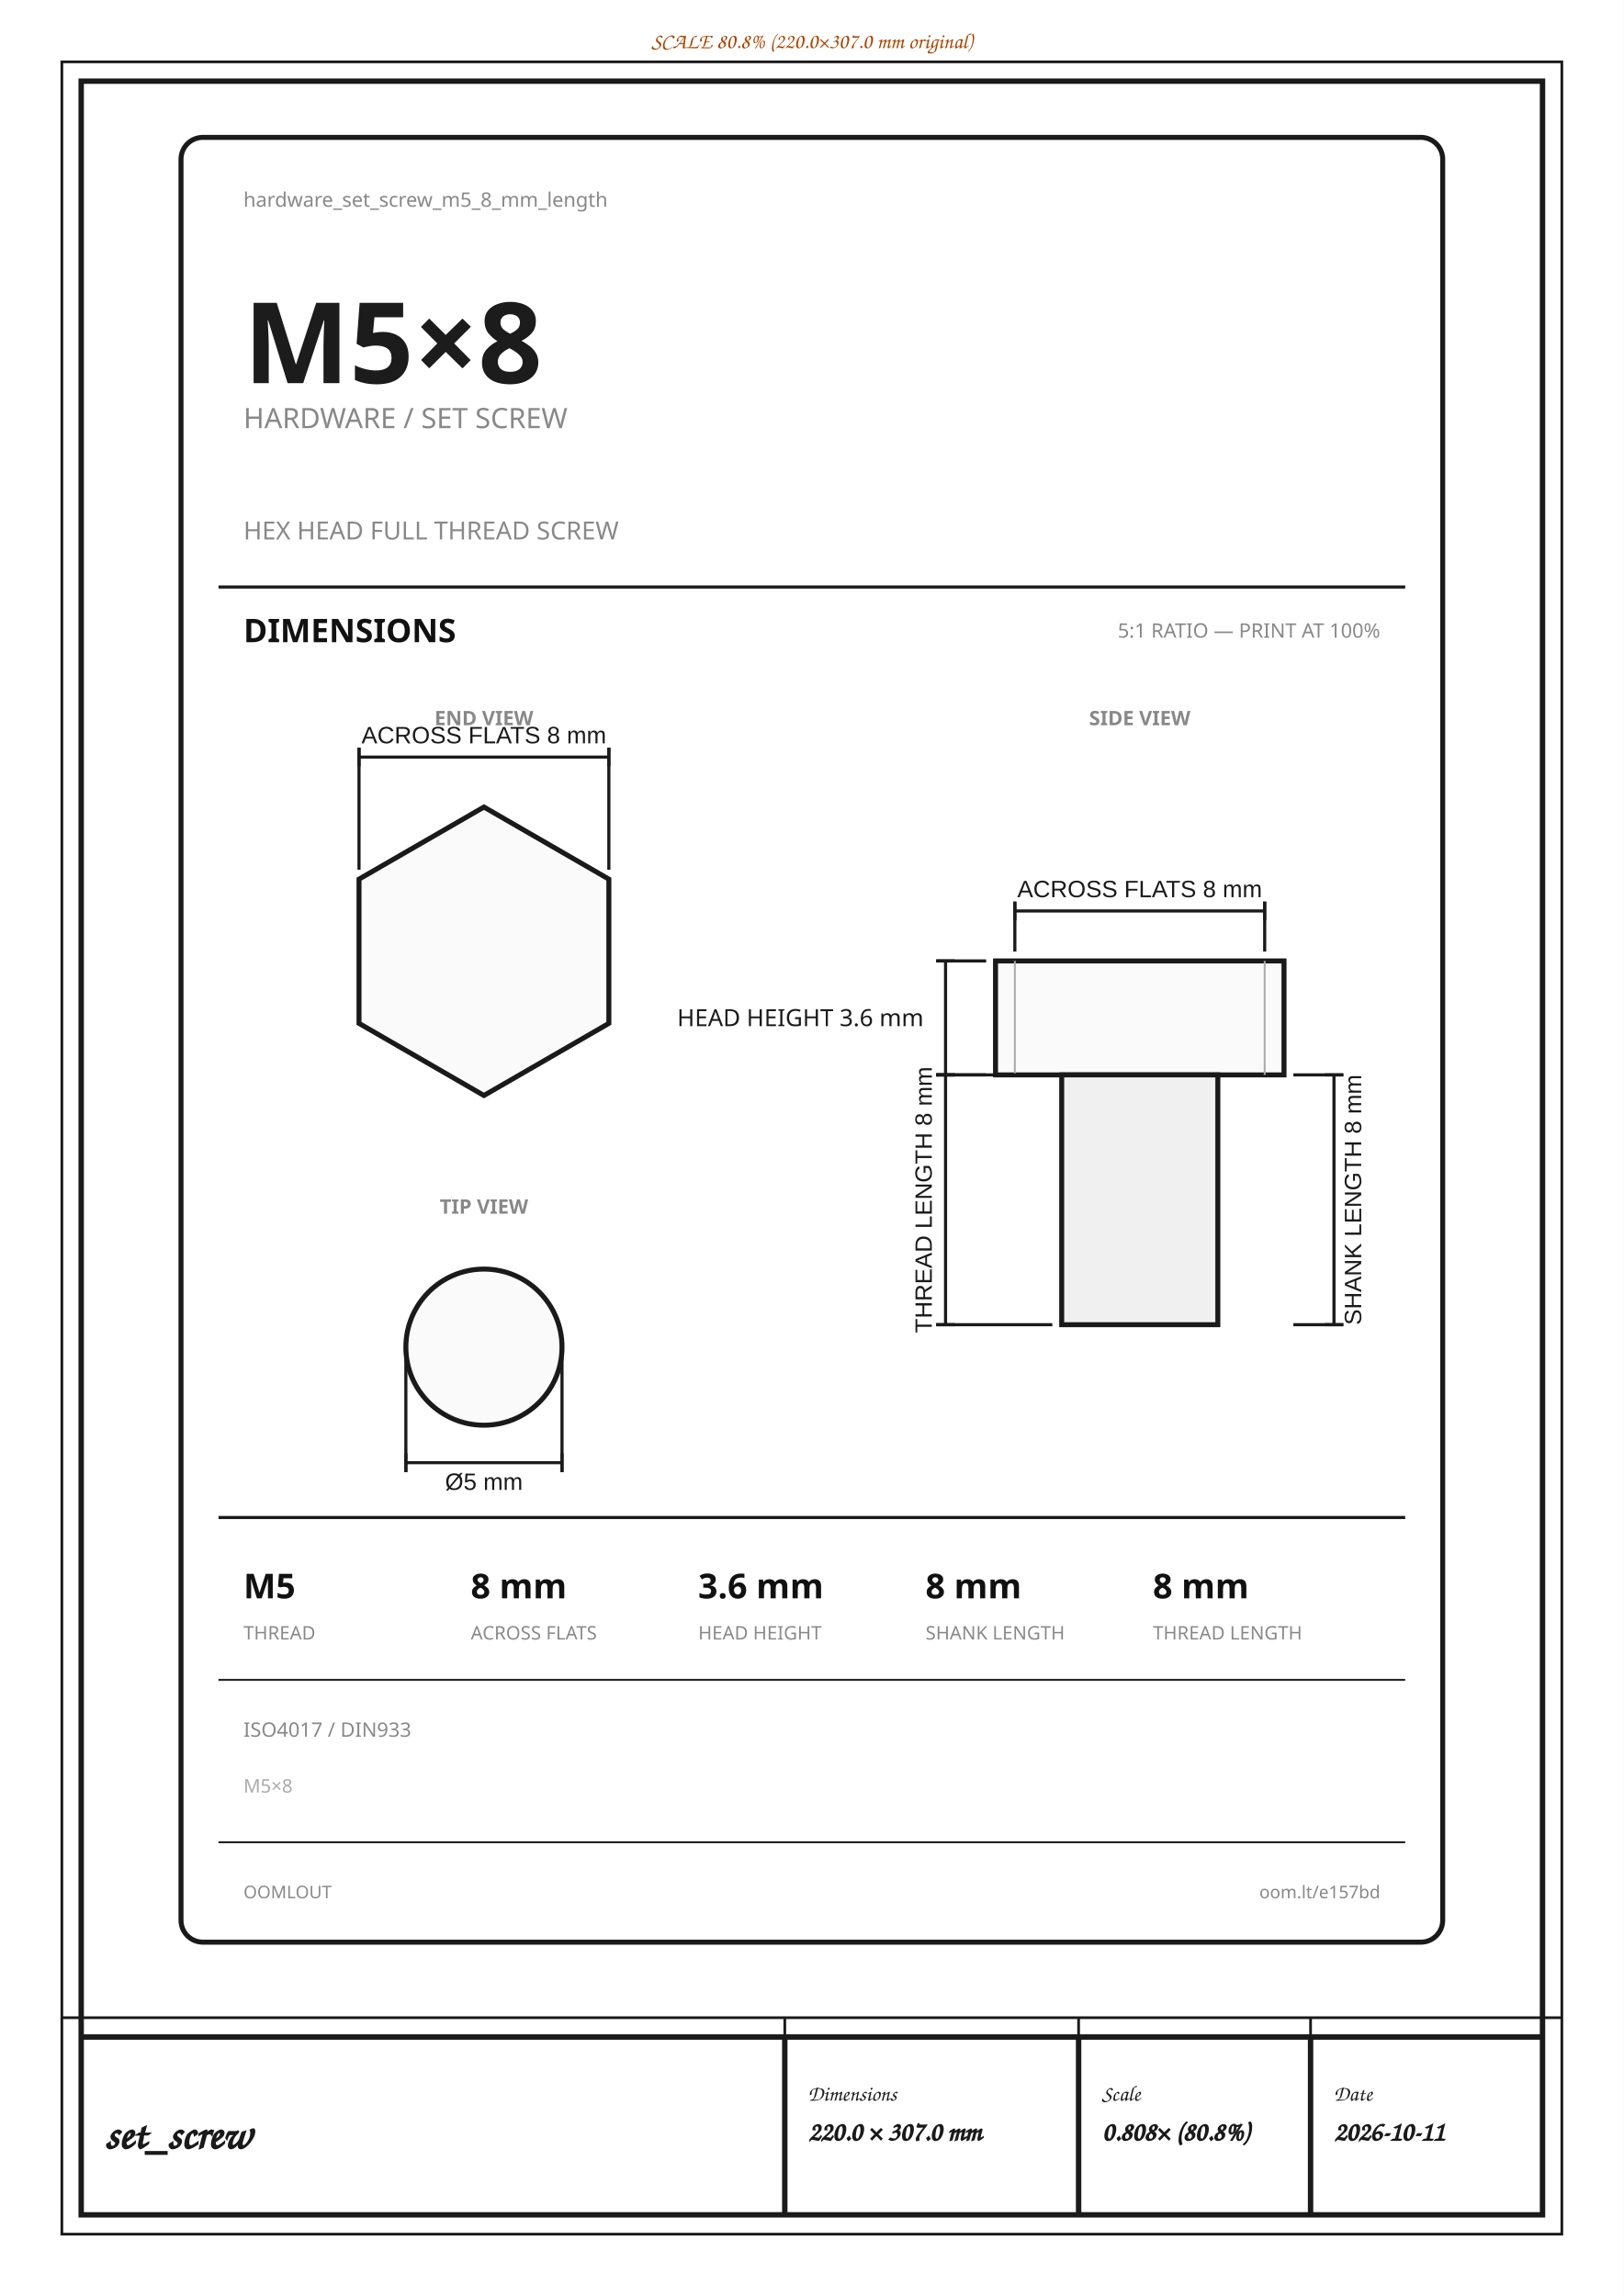
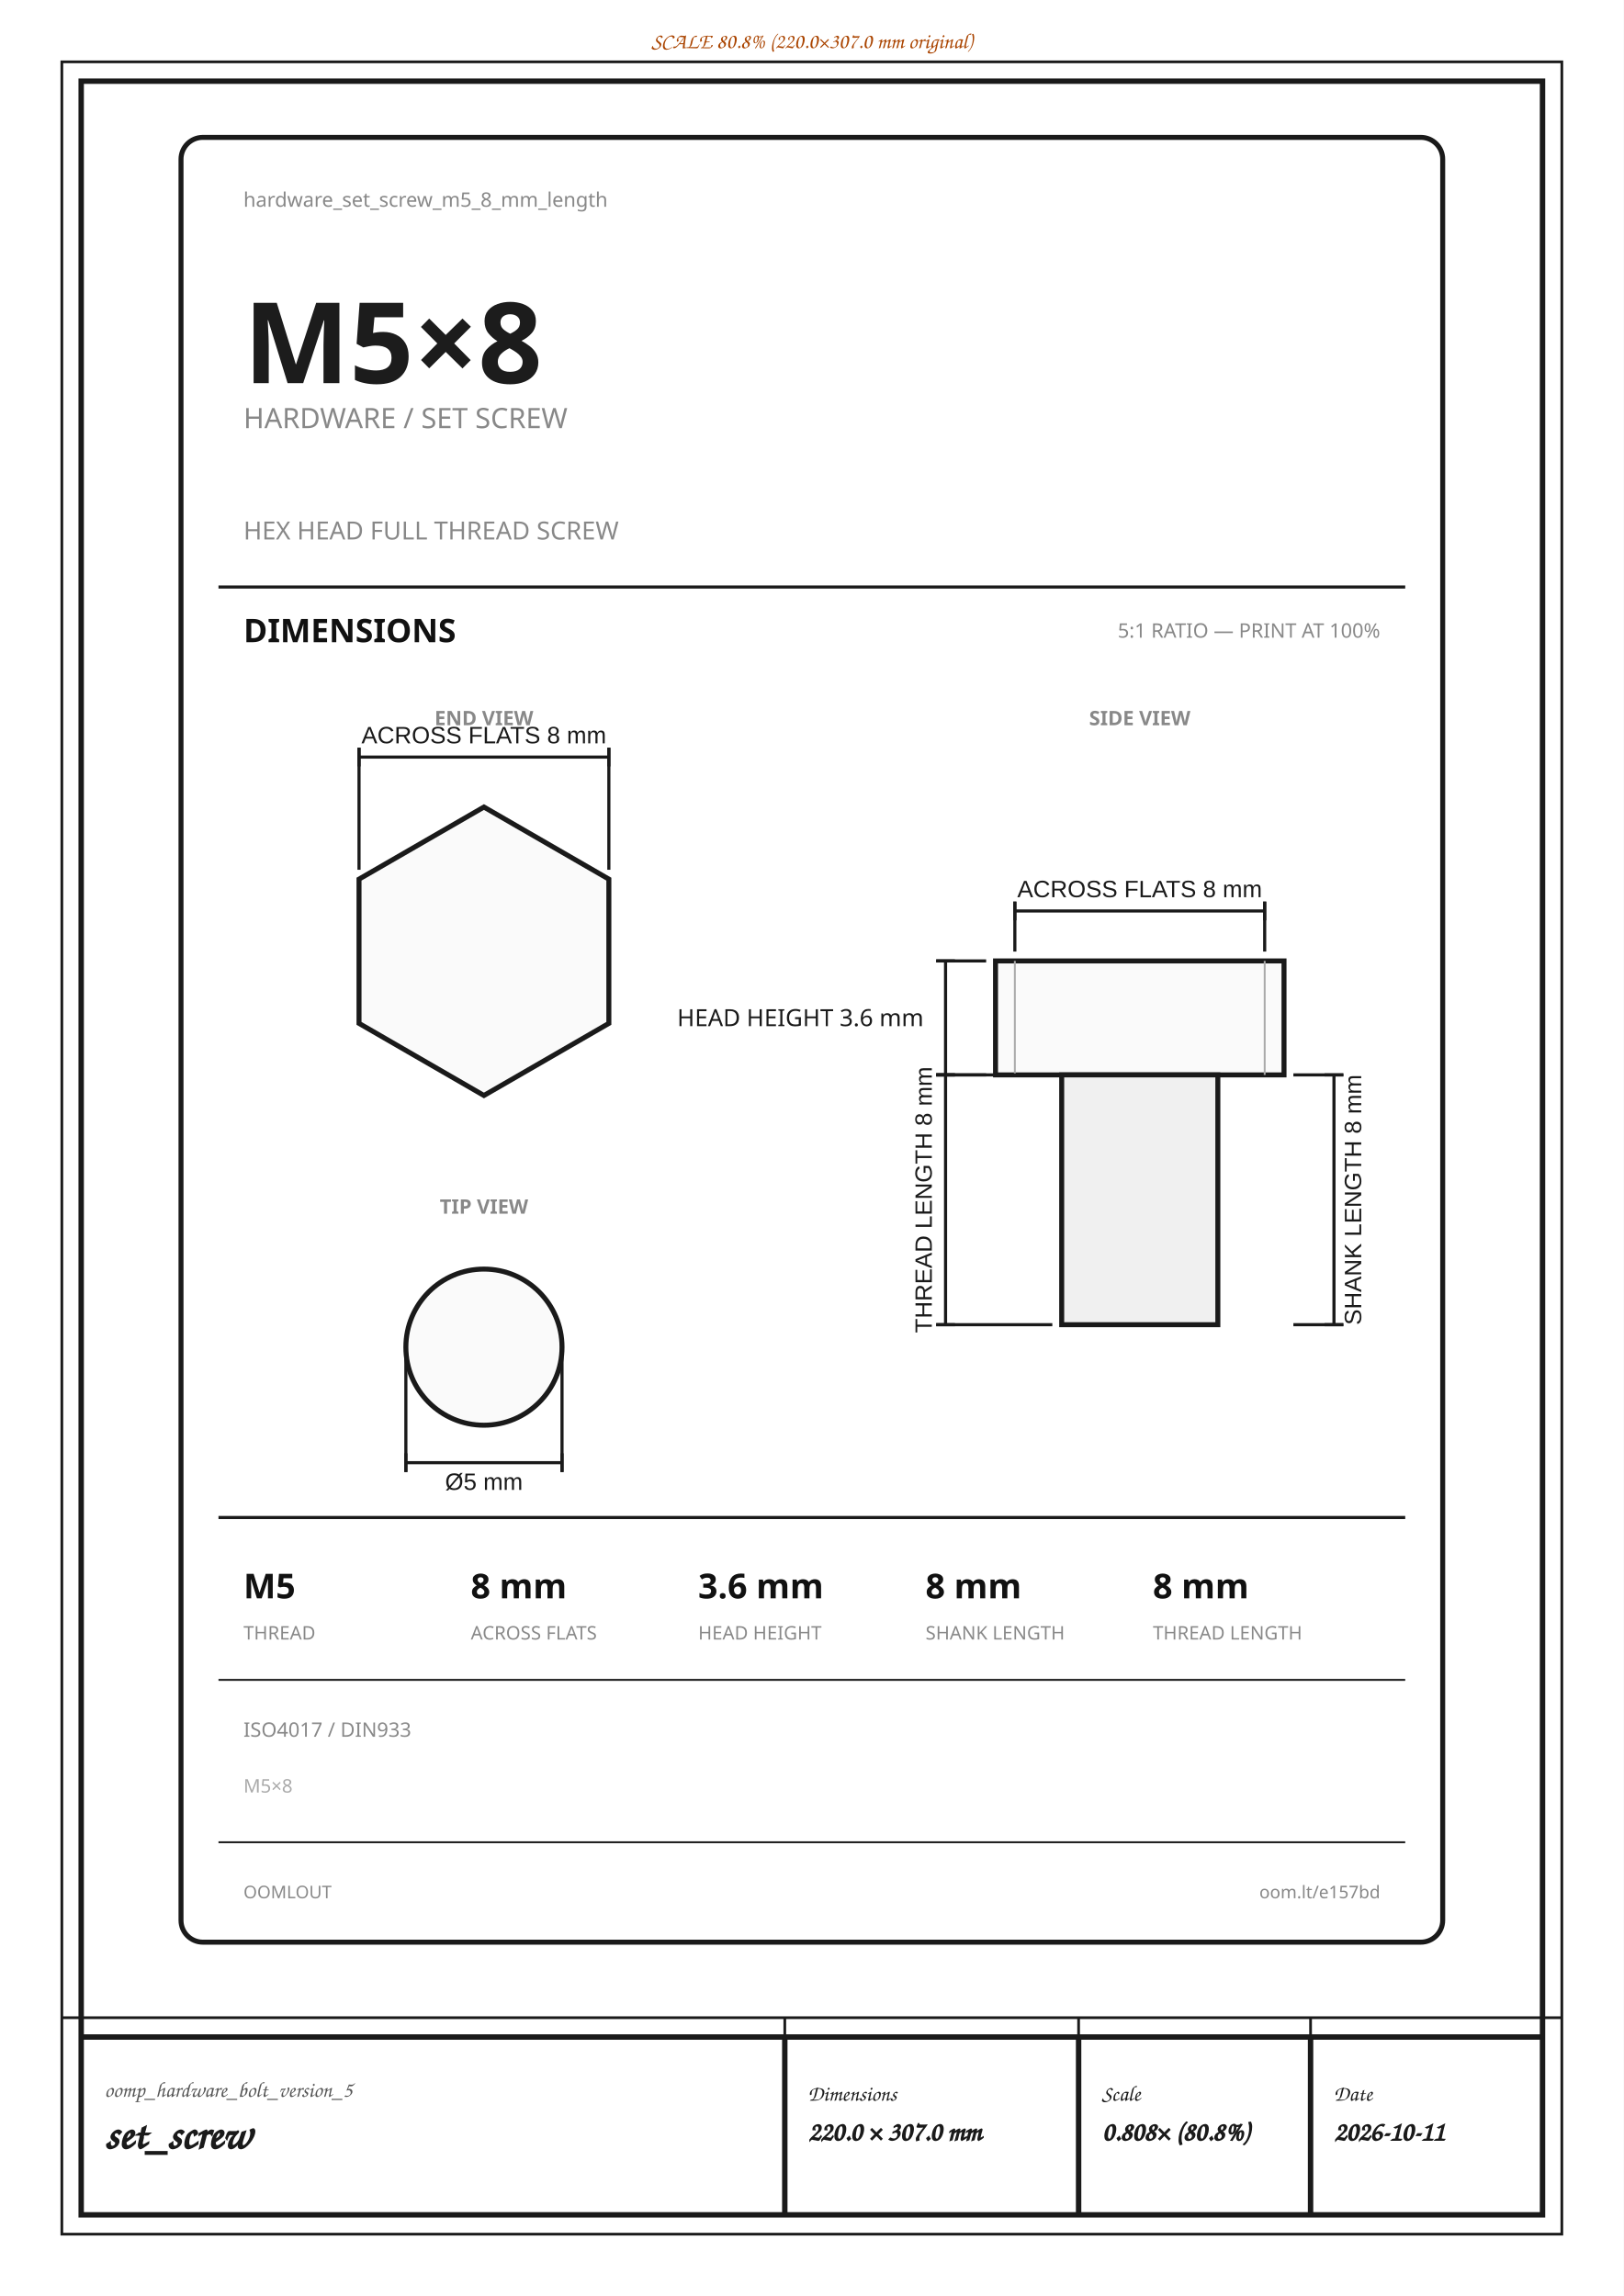
<svg xmlns="http://www.w3.org/2000/svg" width="210mm" height="297mm" viewBox="0 0 210 297">
  <rect x="0" y="0" width="210" height="297" fill="white" stroke="none" />
  <rect x="8" y="8" width="194" height="281" fill="none" stroke="#1A1A1A" stroke-width="0.35" />
  <rect x="10.5" y="10.5" width="189" height="276" fill="none" stroke="#1A1A1A" stroke-width="0.7" />
  <line x1="8" y1="261" x2="202" y2="261" stroke="#1A1A1A" stroke-width="0.35" />
  <line x1="10.5" y1="263.5" x2="199.5" y2="263.5" stroke="#1A1A1A" stroke-width="0.7" />
  <line x1="101.5" y1="261" x2="101.5" y2="286.5" stroke="#1A1A1A" stroke-width="0.35" />
  <line x1="101.5" y1="263.5" x2="101.5" y2="286.5" stroke="#1A1A1A" stroke-width="0.7" />
  <line x1="139.5" y1="261" x2="139.5" y2="286.5" stroke="#1A1A1A" stroke-width="0.35" />
  <line x1="139.5" y1="263.5" x2="139.5" y2="286.5" stroke="#1A1A1A" stroke-width="0.7" />
  <line x1="169.5" y1="261" x2="169.5" y2="286.5" stroke="#1A1A1A" stroke-width="0.35" />
  <line x1="169.5" y1="263.5" x2="169.5" y2="286.5" stroke="#1A1A1A" stroke-width="0.7" />
+   <text x="13.5" y="270.5" font-family="Swis721 Blk BT, comic sans ms" font-size="2.8" font-weight="normal" text-anchor="start" dominant-baseline="middle" fill="#555555" textLength="85" lengthAdjust="spacingAndGlyphs">oomp_hardware_bolt_version_5</text>
  <text x="13.5" y="276.5" font-family="Swis721 Blk BT, comic sans ms" font-size="5.5" font-weight="bold" text-anchor="start" dominant-baseline="middle" fill="#1A1A1A" textLength="85" lengthAdjust="spacingAndGlyphs">set_screw</text>
  <text x="104.5" y="271" font-family="Swis721 Blk BT, comic sans ms" font-size="2.8" font-weight="normal" text-anchor="start" dominant-baseline="middle" fill="#1A1A1A">Dimensions</text>
  <text x="104.5" y="276" font-family="Swis721 Blk BT, comic sans ms" font-size="3.5" font-weight="bold" text-anchor="start" dominant-baseline="middle" fill="#1A1A1A">220.0 × 307.0 mm</text>
  <text x="142.5" y="271" font-family="Swis721 Blk BT, comic sans ms" font-size="2.8" font-weight="normal" text-anchor="start" dominant-baseline="middle" fill="#1A1A1A">Scale</text>
  <text x="142.5" y="276" font-family="Swis721 Blk BT, comic sans ms" font-size="3.5" font-weight="bold" text-anchor="start" dominant-baseline="middle" fill="#1A1A1A">0.808× (80.8%)</text>
  <text x="172.5" y="271" font-family="Swis721 Blk BT, comic sans ms" font-size="2.8" font-weight="normal" text-anchor="start" dominant-baseline="middle" fill="#1A1A1A">Date</text>
  <text x="172.5" y="276" font-family="Swis721 Blk BT, comic sans ms" font-size="3.5" font-weight="bold" text-anchor="start" dominant-baseline="middle" fill="#1A1A1A">2026-10-11</text>
  <text x="105" y="5.5" font-family="Swis721 Blk BT, comic sans ms" font-size="2.8" font-weight="normal" text-anchor="middle" dominant-baseline="middle" fill="#AA4400">SCALE 80.8%  (220.0×307.0 mm original)</text>
  <g transform="translate(16.1401,10.5) scale(0.807818)">
    <rect x="5" y="5" width="210" height="297" fill="#ffffff" stroke="none" />
    <rect x="9" y="9" width="202" height="289" rx="3.5" ry="3.5" fill="none" stroke="#1A1A1A" stroke-width="0.8" />
    <text x="19" y="19" font-family="sans-serif" font-size="3.2" text-anchor="start" dominant-baseline="middle" fill="#888888">hardware_set_screw_m5_8_mm_length</text>
    <text x="19" y="42" font-family="sans-serif" font-size="18" font-weight="bold" text-anchor="start" dominant-baseline="middle" fill="#1C1C1C">M5×8</text>
    <text x="19" y="54" font-family="sans-serif" font-size="4.5" text-anchor="start" dominant-baseline="middle" fill="#888888">HARDWARE / SET SCREW</text>
    <text x="19" y="72" font-family="sans-serif" font-size="4" text-anchor="start" dominant-baseline="middle" fill="#888888">HEX HEAD FULL THREAD SCREW</text>
    <line x1="15" y1="81" x2="205" y2="81" fill="#333333" stroke="#1A1A1A" stroke-width="0.5" />
    <text x="19" y="88" font-family="sans-serif" font-size="5.2" font-weight="bold" text-anchor="start" dominant-baseline="middle" fill="#111111">DIMENSIONS</text>
    <text x="201" y="88" font-family="sans-serif" font-size="3.2" text-anchor="end" dominant-baseline="middle" fill="#888888">5:1 RATIO  —  PRINT AT 100%</text>
    <text x="57.5" y="102" font-family="sans-serif" font-size="3.2" font-weight="bold" text-anchor="middle" dominant-baseline="middle" fill="#888888">END VIEW</text>
    <text x="162.5" y="102" font-family="sans-serif" font-size="3.2" font-weight="bold" text-anchor="middle" dominant-baseline="middle" fill="#888888">SIDE VIEW</text>
    <polygon points="57.5,116.233 37.5,127.779 37.5,150.874 57.5,162.421 77.5,150.874 77.5,127.779" fill="#FAFAFA" stroke="#1A1A1A" stroke-width="0.8" />
    <line x1="37.5" y1="126.279" x2="37.5" y2="106.733" fill="#1A1A1A" stroke="#1A1A1A" stroke-width="0.5" />
    <line x1="77.5" y1="126.279" x2="77.5" y2="106.733" fill="#1A1A1A" stroke="#1A1A1A" stroke-width="0.5" />
    <line x1="37.5" y1="108.233" x2="77.5" y2="108.233" fill="#1A1A1A" stroke="#1A1A1A" stroke-width="0.5" />
    <line x1="37.5" y1="109.733" x2="37.5" y2="106.733" fill="#1A1A1A" stroke="#1A1A1A" stroke-width="0.5" />
    <line x1="77.5" y1="109.733" x2="77.5" y2="106.733" fill="#1A1A1A" stroke="#1A1A1A" stroke-width="0.5" />
    <text x="57.5" y="104.953" font-family="Arial, Helvetica, sans-serif" font-size="3.8" text-anchor="middle" dominant-baseline="middle" fill="#1A1A1A">ACROSS FLATS  8 mm</text>
    <text x="57.5" y="180.22" font-family="sans-serif" font-size="3.2" font-weight="bold" text-anchor="middle" dominant-baseline="middle" fill="#888888">TIP VIEW</text>
    <circle cx="57.5" cy="202.72" r="12.5" fill="#FAFAFA" stroke="#1A1A1A" stroke-width="0.8" />
    <line x1="45" y1="204.22" x2="45" y2="222.72" fill="#1A1A1A" stroke="#1A1A1A" stroke-width="0.5" />
    <line x1="70" y1="204.22" x2="70" y2="222.72" fill="#1A1A1A" stroke="#1A1A1A" stroke-width="0.5" />
    <line x1="45" y1="221.22" x2="70" y2="221.22" fill="#1A1A1A" stroke="#1A1A1A" stroke-width="0.5" />
    <line x1="45" y1="222.72" x2="45" y2="219.72" fill="#1A1A1A" stroke="#1A1A1A" stroke-width="0.5" />
    <line x1="70" y1="222.72" x2="70" y2="219.72" fill="#1A1A1A" stroke="#1A1A1A" stroke-width="0.5" />
    <text x="57.5" y="224.5" font-family="Arial, Helvetica, sans-serif" font-size="3.8" text-anchor="middle" dominant-baseline="middle" fill="#1A1A1A">Ø5 mm</text>
    <rect x="139.406" y="140.875" width="46.188" height="18.25" fill="#FAFAFA" stroke="#1A1A1A" stroke-width="0.8" />
    <line x1="142.5" y1="159.125" x2="142.5" y2="140.875" fill="#333333" stroke="#AAAAAA" stroke-width="0.3" />
    <line x1="182.5" y1="159.125" x2="182.5" y2="140.875" fill="#333333" stroke="#AAAAAA" stroke-width="0.3" />
    <rect x="150" y="159.125" width="25" height="40" fill="#F0F0F0" stroke="#1A1A1A" stroke-width="0.8" />
    <line x1="142.5" y1="139.375" x2="142.5" y2="131.375" fill="#1A1A1A" stroke="#1A1A1A" stroke-width="0.5" />
    <line x1="182.5" y1="139.375" x2="182.5" y2="131.375" fill="#1A1A1A" stroke="#1A1A1A" stroke-width="0.5" />
    <line x1="142.5" y1="132.875" x2="182.5" y2="132.875" fill="#1A1A1A" stroke="#1A1A1A" stroke-width="0.5" />
    <line x1="142.5" y1="134.375" x2="142.5" y2="131.375" fill="#1A1A1A" stroke="#1A1A1A" stroke-width="0.5" />
    <line x1="182.5" y1="134.375" x2="182.5" y2="131.375" fill="#1A1A1A" stroke="#1A1A1A" stroke-width="0.5" />
    <text x="162.5" y="129.595" font-family="Arial, Helvetica, sans-serif" font-size="3.8" text-anchor="middle" dominant-baseline="middle" fill="#1A1A1A">ACROSS FLATS  8 mm</text>
    <line x1="137.906" y1="159.125" x2="129.906" y2="159.125" fill="#333333" stroke="#1A1A1A" stroke-width="0.5" />
    <line x1="129.906" y1="159.125" x2="132.906" y2="159.125" fill="#333333" stroke="#1A1A1A" stroke-width="0.5" />
    <line x1="137.906" y1="140.875" x2="129.906" y2="140.875" fill="#333333" stroke="#1A1A1A" stroke-width="0.5" />
    <line x1="129.906" y1="140.875" x2="132.906" y2="140.875" fill="#333333" stroke="#1A1A1A" stroke-width="0.5" />
    <line x1="131.406" y1="159.125" x2="131.406" y2="140.875" fill="#333333" stroke="#1A1A1A" stroke-width="0.5" />
    <text x="127.906" y="150" font-family="sans-serif" font-size="3.8" text-anchor="end" dominant-baseline="middle" fill="#1A1A1A">HEAD HEIGHT  3.6 mm</text>
    <line x1="187.094" y1="199.125" x2="195.094" y2="199.125" fill="#1A1A1A" stroke="#1A1A1A" stroke-width="0.5" />
    <line x1="187.094" y1="159.125" x2="195.094" y2="159.125" fill="#1A1A1A" stroke="#1A1A1A" stroke-width="0.5" />
    <line x1="193.594" y1="199.125" x2="193.594" y2="159.125" fill="#1A1A1A" stroke="#1A1A1A" stroke-width="0.5" />
    <line x1="192.094" y1="199.125" x2="195.094" y2="199.125" fill="#1A1A1A" stroke="#1A1A1A" stroke-width="0.5" />
    <line x1="192.094" y1="159.125" x2="195.094" y2="159.125" fill="#1A1A1A" stroke="#1A1A1A" stroke-width="0.5" />
    <text x="196.874" y="179.125" font-family="Arial, Helvetica, sans-serif" font-size="3.8" text-anchor="middle" dominant-baseline="middle" fill="#1A1A1A" transform="rotate(-90.000,196.874,179.125)">SHANK LENGTH  8 mm</text>
    <line x1="148.5" y1="199.125" x2="129.906" y2="199.125" fill="#1A1A1A" stroke="#1A1A1A" stroke-width="0.5" />
    <line x1="148.5" y1="159.125" x2="129.906" y2="159.125" fill="#1A1A1A" stroke="#1A1A1A" stroke-width="0.5" />
    <line x1="131.406" y1="199.125" x2="131.406" y2="159.125" fill="#1A1A1A" stroke="#1A1A1A" stroke-width="0.5" />
    <line x1="129.906" y1="199.125" x2="132.906" y2="199.125" fill="#1A1A1A" stroke="#1A1A1A" stroke-width="0.5" />
    <line x1="129.906" y1="159.125" x2="132.906" y2="159.125" fill="#1A1A1A" stroke="#1A1A1A" stroke-width="0.5" />
    <text x="128.126" y="179.125" font-family="Arial, Helvetica, sans-serif" font-size="3.8" text-anchor="middle" dominant-baseline="middle" fill="#1A1A1A" transform="rotate(-90.000,128.126,179.125)">THREAD LENGTH  8 mm</text>
    <line x1="15" y1="230" x2="205" y2="230" fill="#333333" stroke="#1A1A1A" stroke-width="0.5" />
    <text x="19" y="241" font-family="sans-serif" font-size="5.5" font-weight="bold" text-anchor="start" dominant-baseline="middle" fill="#111111">M5</text>
    <text x="19" y="248.5" font-family="sans-serif" font-size="3" text-anchor="start" dominant-baseline="middle" fill="#888888">THREAD</text>
    <text x="55.4" y="241" font-family="sans-serif" font-size="5.5" font-weight="bold" text-anchor="start" dominant-baseline="middle" fill="#111111">8 mm</text>
    <text x="55.4" y="248.5" font-family="sans-serif" font-size="3" text-anchor="start" dominant-baseline="middle" fill="#888888">ACROSS FLATS</text>
    <text x="91.8" y="241" font-family="sans-serif" font-size="5.5" font-weight="bold" text-anchor="start" dominant-baseline="middle" fill="#111111">3.6 mm</text>
    <text x="91.8" y="248.5" font-family="sans-serif" font-size="3" text-anchor="start" dominant-baseline="middle" fill="#888888">HEAD HEIGHT</text>
    <text x="128.2" y="241" font-family="sans-serif" font-size="5.5" font-weight="bold" text-anchor="start" dominant-baseline="middle" fill="#111111">8 mm</text>
    <text x="128.2" y="248.5" font-family="sans-serif" font-size="3" text-anchor="start" dominant-baseline="middle" fill="#888888">SHANK LENGTH</text>
    <text x="164.6" y="241" font-family="sans-serif" font-size="5.5" font-weight="bold" text-anchor="start" dominant-baseline="middle" fill="#111111">8 mm</text>
    <text x="164.6" y="248.5" font-family="sans-serif" font-size="3" text-anchor="start" dominant-baseline="middle" fill="#888888">THREAD LENGTH</text>
    <line x1="15" y1="256" x2="205" y2="256" fill="#333333" stroke="#1A1A1A" stroke-width="0.3" />
    <text x="19" y="264" font-family="sans-serif" font-size="3.2" text-anchor="start" dominant-baseline="middle" fill="#888888">ISO4017 / DIN933</text>
    <text x="19" y="273" font-family="sans-serif" font-size="3" text-anchor="start" dominant-baseline="middle" fill="#aaaaaa">M5×8</text>
    <line x1="15" y1="282" x2="205" y2="282" fill="#333333" stroke="#1A1A1A" stroke-width="0.3" />
    <text x="19" y="290" font-family="sans-serif" font-size="2.8" text-anchor="start" dominant-baseline="middle" fill="#888888">OOMLOUT</text>
    <text x="201" y="290" font-family="sans-serif" font-size="2.8" text-anchor="end" dominant-baseline="middle" fill="#888888">oom.lt/e157bd</text>
  </g>
</svg>
